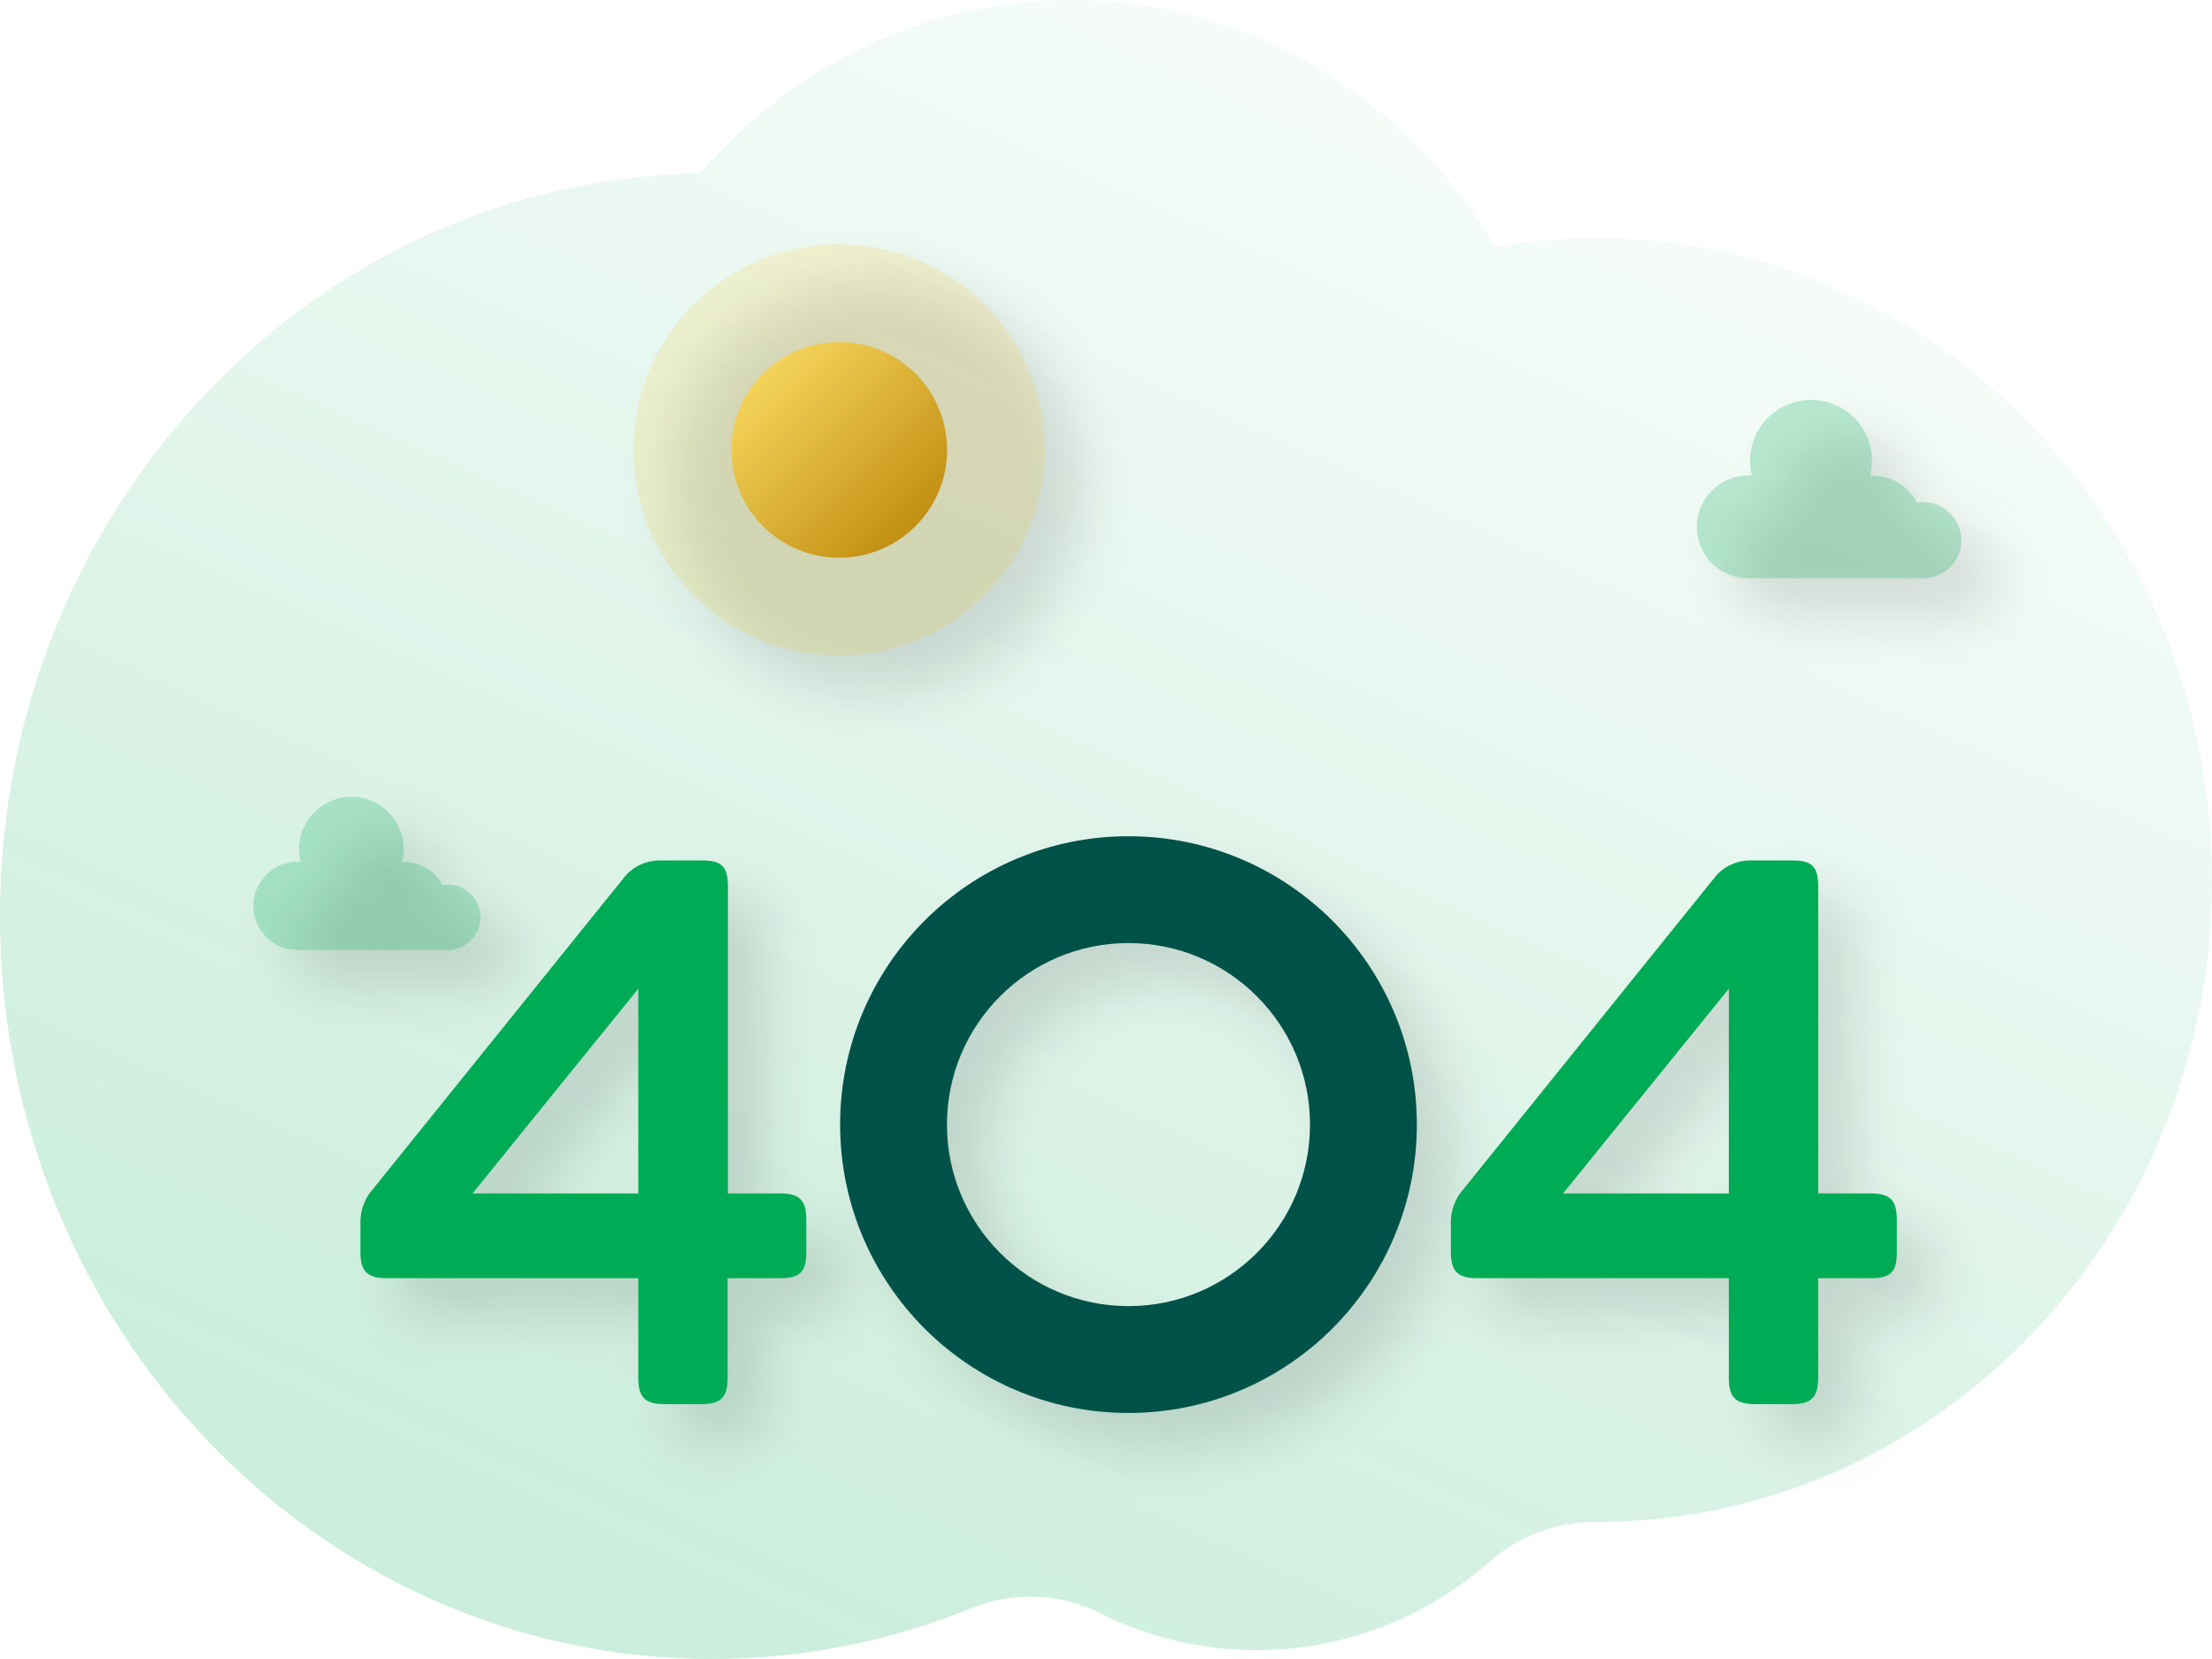
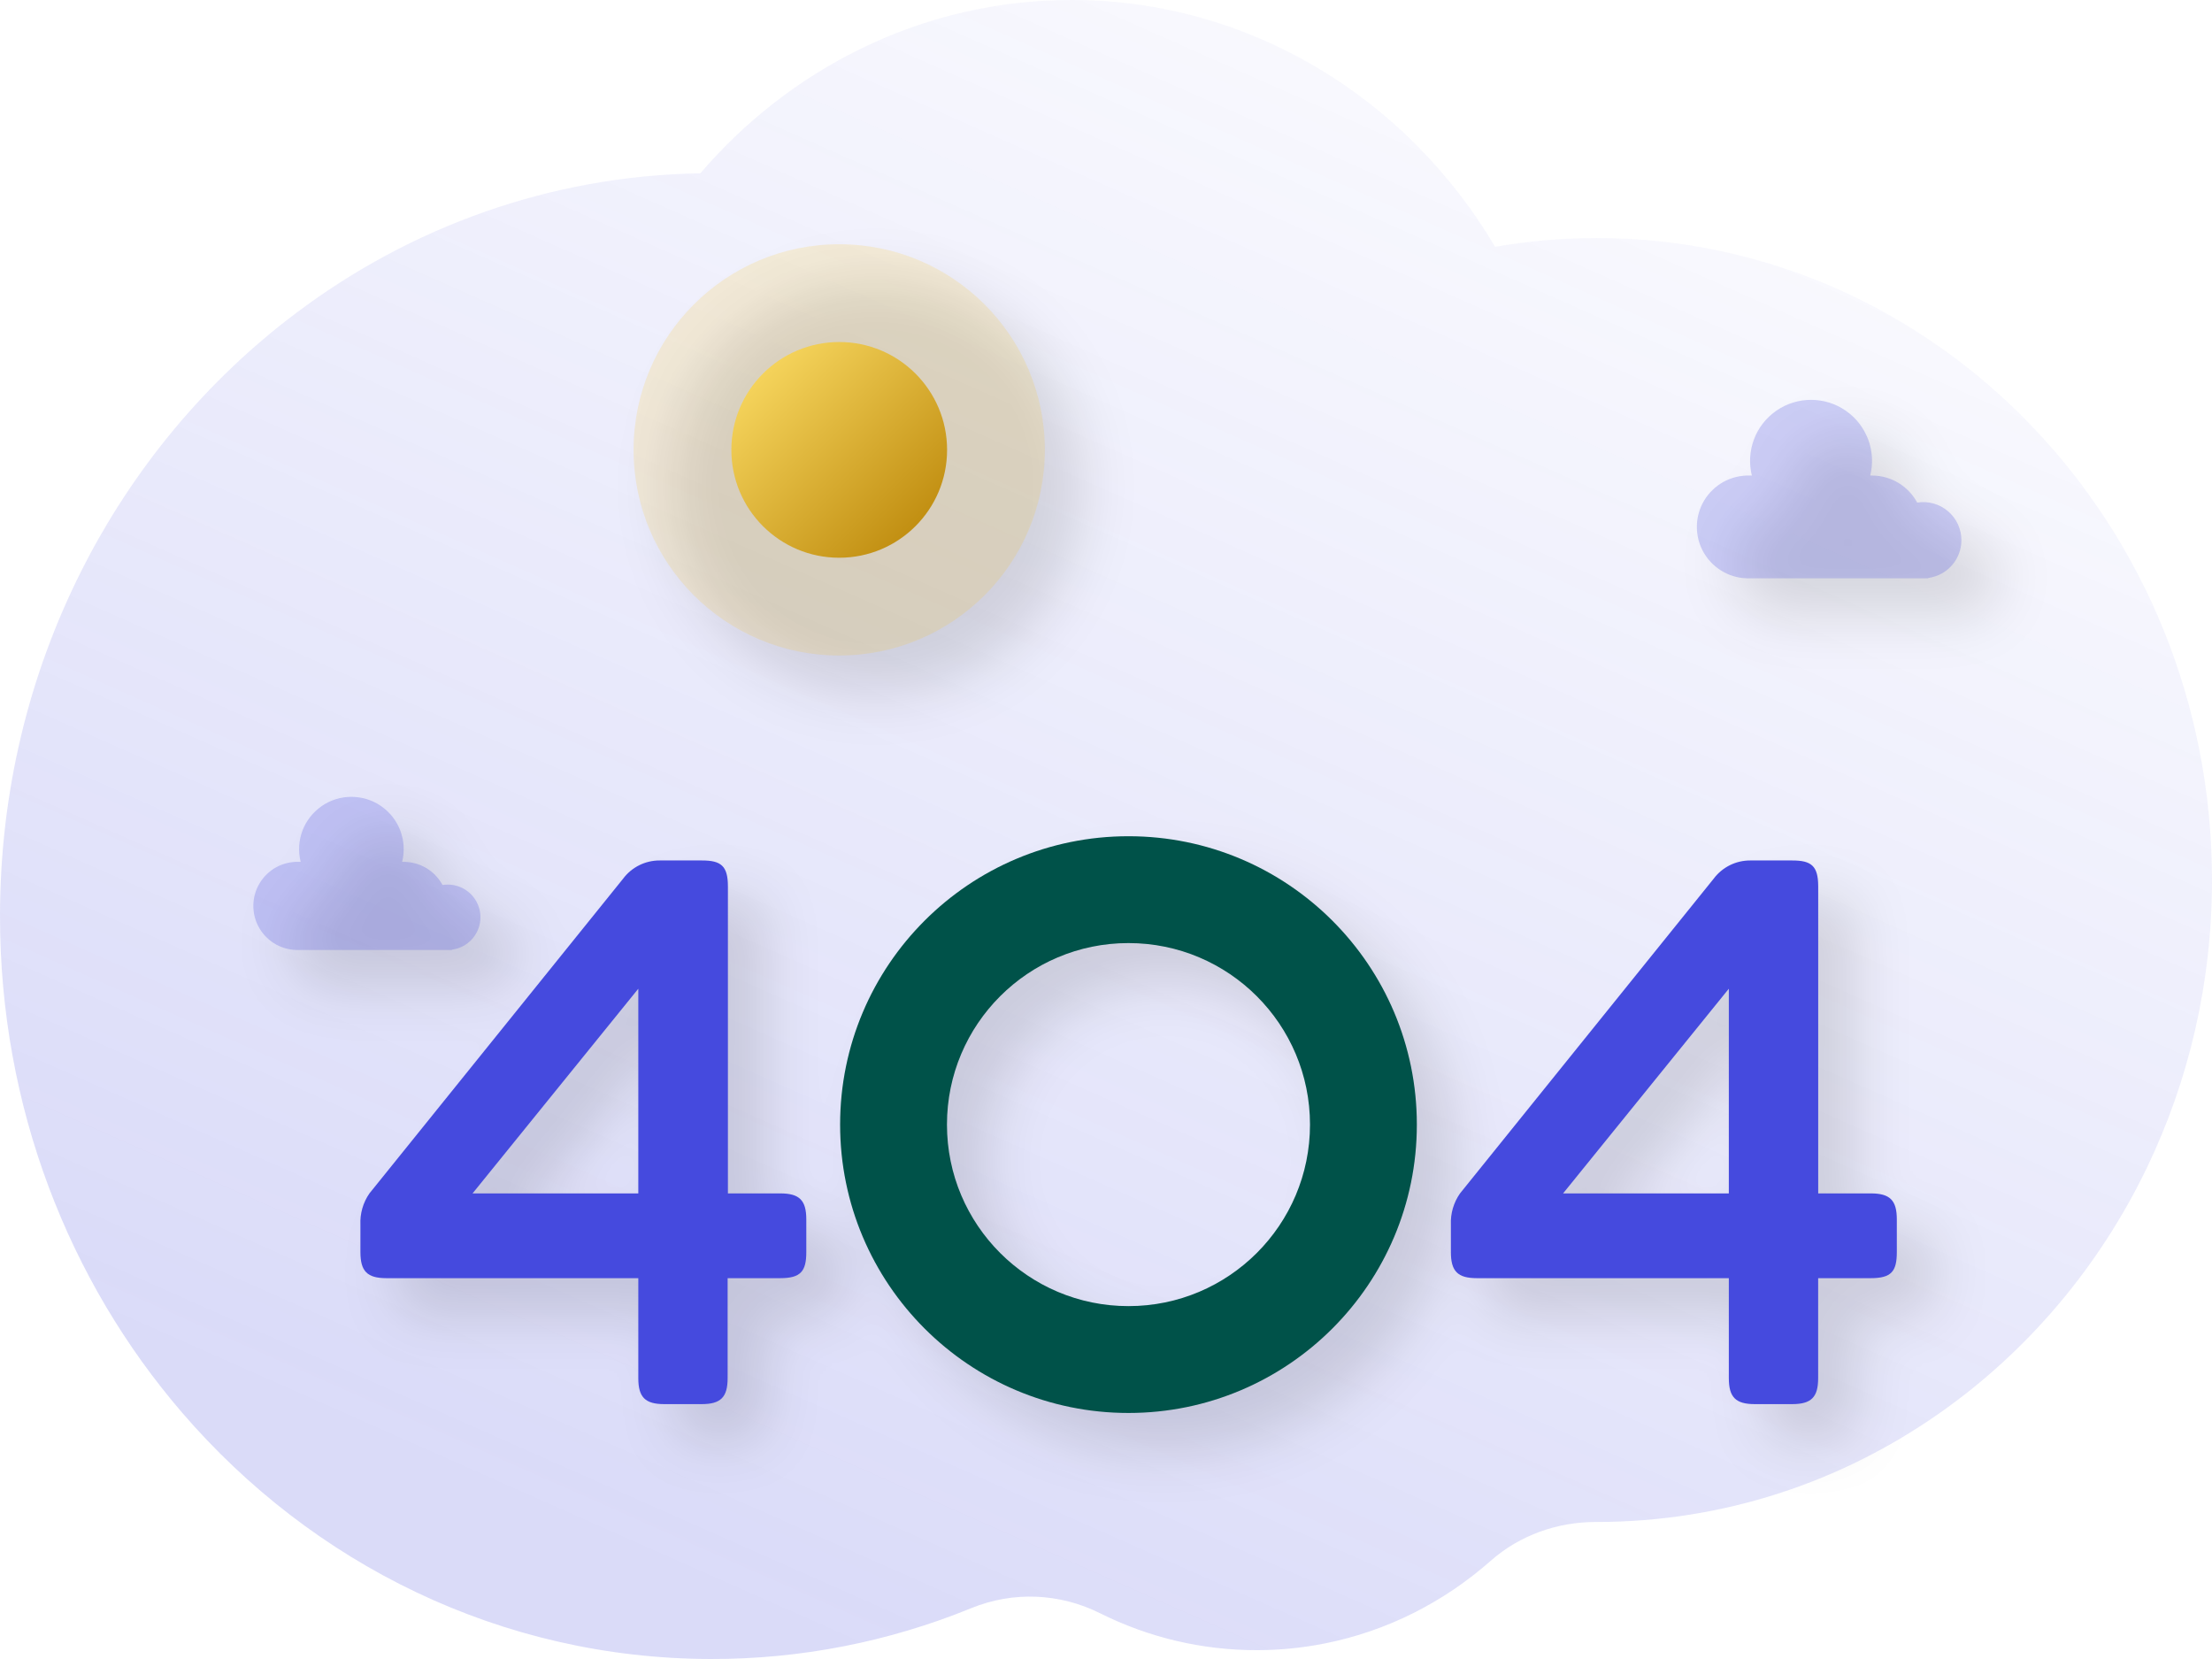
<svg xmlns="http://www.w3.org/2000/svg" width="480" height="360" fill="none">
  <path fill-rule="evenodd" clip-rule="evenodd" d="M0 198.781c0 41.457 14.945 79.235 39.539 107.785 28.214 32.765 69.128 53.365 114.734 53.434a148.458 148.458 0 0056.495-11.036c9.051-3.699 19.182-3.274 27.948 1.107a75.774 75.774 0 0033.957 8.011c5.023 0 9.942-.495 14.7-1.434 13.581-2.67 25.94-8.99 36.089-17.94 6.379-5.627 14.548-8.456 22.898-8.446h.142c27.589 0 53.215-8.732 74.492-23.696 19.021-13.36 34.554-31.696 44.904-53.225C474.92 234.581 480 213.388 480 190.958c0-76.931-59.774-139.305-133.498-139.305-7.516 0-14.88.663-22.063 1.899C305.418 21.42 271.355 0 232.498 0a103.647 103.647 0 00-45.879 10.661c-13.24 6.487-25.011 15.705-34.641 26.939-32.697.544-62.93 11.69-87.675 30.291C25.351 97.155 0 144.882 0 198.781z" fill="url(#prefix__paint0_linear)" opacity=".2" />
  <g filter="url(#prefix__filter0_d)">
    <circle opacity=".15" cx="182.109" cy="97.623" r="44.623" fill="#FFC107" />
    <circle cx="182.109" cy="97.623" r="23.406" fill="url(#prefix__paint1_linear)" />
    <path fill-rule="evenodd" clip-rule="evenodd" d="M244.878 306.611c34.56 0 62.575-28.016 62.575-62.575 0-34.56-28.015-62.576-62.575-62.576-34.559 0-62.575 28.016-62.575 62.576 0 34.559 28.016 62.575 62.575 62.575zm0-23.186c21.754 0 39.389-17.635 39.389-39.389 0-21.755-17.635-39.39-39.389-39.39s-39.389 17.635-39.389 39.39c0 21.754 17.635 39.389 39.389 39.389z" fill="#005249" />
-     <path fill-rule="evenodd" clip-rule="evenodd" d="M174.965 264.592c0-4.133-1.492-5.625-5.637-5.625h-11.373v-66.611c0-4.476-1.492-5.637-5.638-5.637h-9.172a9.866 9.866 0 00-7.948 3.974l-55.03 68.274a11.006 11.006 0 00-1.957 6.787v5.968c0 4.145 1.492 5.637 5.625 5.637h54.676v21.707c0 4.133 1.492 5.625 5.625 5.625h8.12c4.146 0 5.638-1.492 5.638-5.625v-21.707h11.434c4.414 0 5.637-1.492 5.637-5.637v-7.13zm-72.42-5.625l35.966-44.415v44.415h-35.966zM411.607 264.592c0-4.133-1.492-5.625-5.638-5.625h-11.422v-66.611c0-4.476-1.492-5.637-5.637-5.637h-9.111a9.87 9.87 0 00-7.949 3.974l-55.03 68.274a11.011 11.011 0 00-1.981 6.787v5.968c0 4.145 1.492 5.637 5.626 5.637h54.687v21.707c0 4.133 1.492 5.625 5.626 5.625h8.12c4.145 0 5.637-1.492 5.637-5.625v-21.707h11.434c4.476 0 5.638-1.492 5.638-5.637v-7.13zm-72.42-5.625l35.965-44.415v44.415h-35.965z" fill="#00AB55" />
-     <path opacity=".24" d="M425.621 117.222a8.267 8.267 0 00-9.599-8.157 11.129 11.129 0 00-9.784-5.87h-.403a13.23 13.23 0 00-20.365-14.078 13.23 13.23 0 00-5.316 14.078h-.403a11.153 11.153 0 100 22.293h38.68v-.073a8.279 8.279 0 007.19-8.193zM104.258 199.045a7.093 7.093 0 00-7.093-7.092c-.381.007-.761.039-1.138.097a9.552 9.552 0 00-8.425-5.026h-.343a11.348 11.348 0 10-22.012 0h-.342a9.564 9.564 0 100 19.114h33.177v-.061a7.107 7.107 0 006.176-7.032z" fill="#00AB55" />
+     <path fill-rule="evenodd" clip-rule="evenodd" d="M174.965 264.592c0-4.133-1.492-5.625-5.637-5.625h-11.373v-66.611c0-4.476-1.492-5.637-5.638-5.637h-9.172a9.866 9.866 0 00-7.948 3.974l-55.03 68.274a11.006 11.006 0 00-1.957 6.787v5.968c0 4.145 1.492 5.637 5.625 5.637h54.676v21.707c0 4.133 1.492 5.625 5.625 5.625h8.12c4.146 0 5.638-1.492 5.638-5.625v-21.707h11.434c4.414 0 5.637-1.492 5.637-5.637v-7.13zm-72.42-5.625l35.966-44.415v44.415h-35.966zM411.607 264.592c0-4.133-1.492-5.625-5.638-5.625h-11.422v-66.611c0-4.476-1.492-5.637-5.637-5.637h-9.111a9.87 9.87 0 00-7.949 3.974l-55.03 68.274a11.011 11.011 0 00-1.981 6.787v5.968c0 4.145 1.492 5.637 5.626 5.637h54.687v21.707c0 4.133 1.492 5.625 5.626 5.625h8.12c4.145 0 5.637-1.492 5.637-5.625v-21.707h11.434c4.476 0 5.638-1.492 5.638-5.637v-7.13zm-72.42-5.625l35.965-44.415v44.415h-35.965z" fill="#454ade" />
+     <path opacity=".24" d="M425.621 117.222a8.267 8.267 0 00-9.599-8.157 11.129 11.129 0 00-9.784-5.87h-.403a13.23 13.23 0 00-20.365-14.078 13.23 13.23 0 00-5.316 14.078h-.403a11.153 11.153 0 100 22.293h38.68v-.073a8.279 8.279 0 007.19-8.193zM104.258 199.045a7.093 7.093 0 00-7.093-7.092c-.381.007-.761.039-1.138.097a9.552 9.552 0 00-8.425-5.026h-.343a11.348 11.348 0 10-22.012 0h-.342a9.564 9.564 0 100 19.114h33.177v-.061a7.107 7.107 0 006.176-7.032z" fill="#454ade" />
  </g>
  <defs>
    <linearGradient id="prefix__paint0_linear" x1="328.81" y1="424.032" x2="505.393" y2="26.048" gradientUnits="userSpaceOnUse">
-       <stop stop-color="#00AB55" />
-       <stop offset="1" stop-color="#00AB55" stop-opacity=".01" />
+       <stop stop-color="#454ade" />
+       <stop offset="1" stop-color="#454ade" stop-opacity=".01" />
    </linearGradient>
    <linearGradient id="prefix__paint1_linear" x1="135.297" y1="97.623" x2="182.109" y2="144.436" gradientUnits="userSpaceOnUse">
      <stop stop-color="#FFE16A" />
      <stop offset="1" stop-color="#B78103" />
    </linearGradient>
    <filter id="prefix__filter0_d" x="51" y="49" width="394.621" height="277.611" filterUnits="userSpaceOnUse" color-interpolation-filters="sRGB">
      <feFlood flood-opacity="0" result="BackgroundImageFix" />
      <feColorMatrix in="SourceAlpha" values="0 0 0 0 0 0 0 0 0 0 0 0 0 0 0 0 0 0 127 0" />
      <feOffset dx="8" dy="8" />
      <feGaussianBlur stdDeviation="6" />
      <feColorMatrix values="0 0 0 0 0 0 0 0 0 0 0 0 0 0 0 0 0 0 0.12 0" />
      <feBlend in2="BackgroundImageFix" result="effect1_dropShadow" />
      <feBlend in="SourceGraphic" in2="effect1_dropShadow" result="shape" />
    </filter>
  </defs>
</svg>
